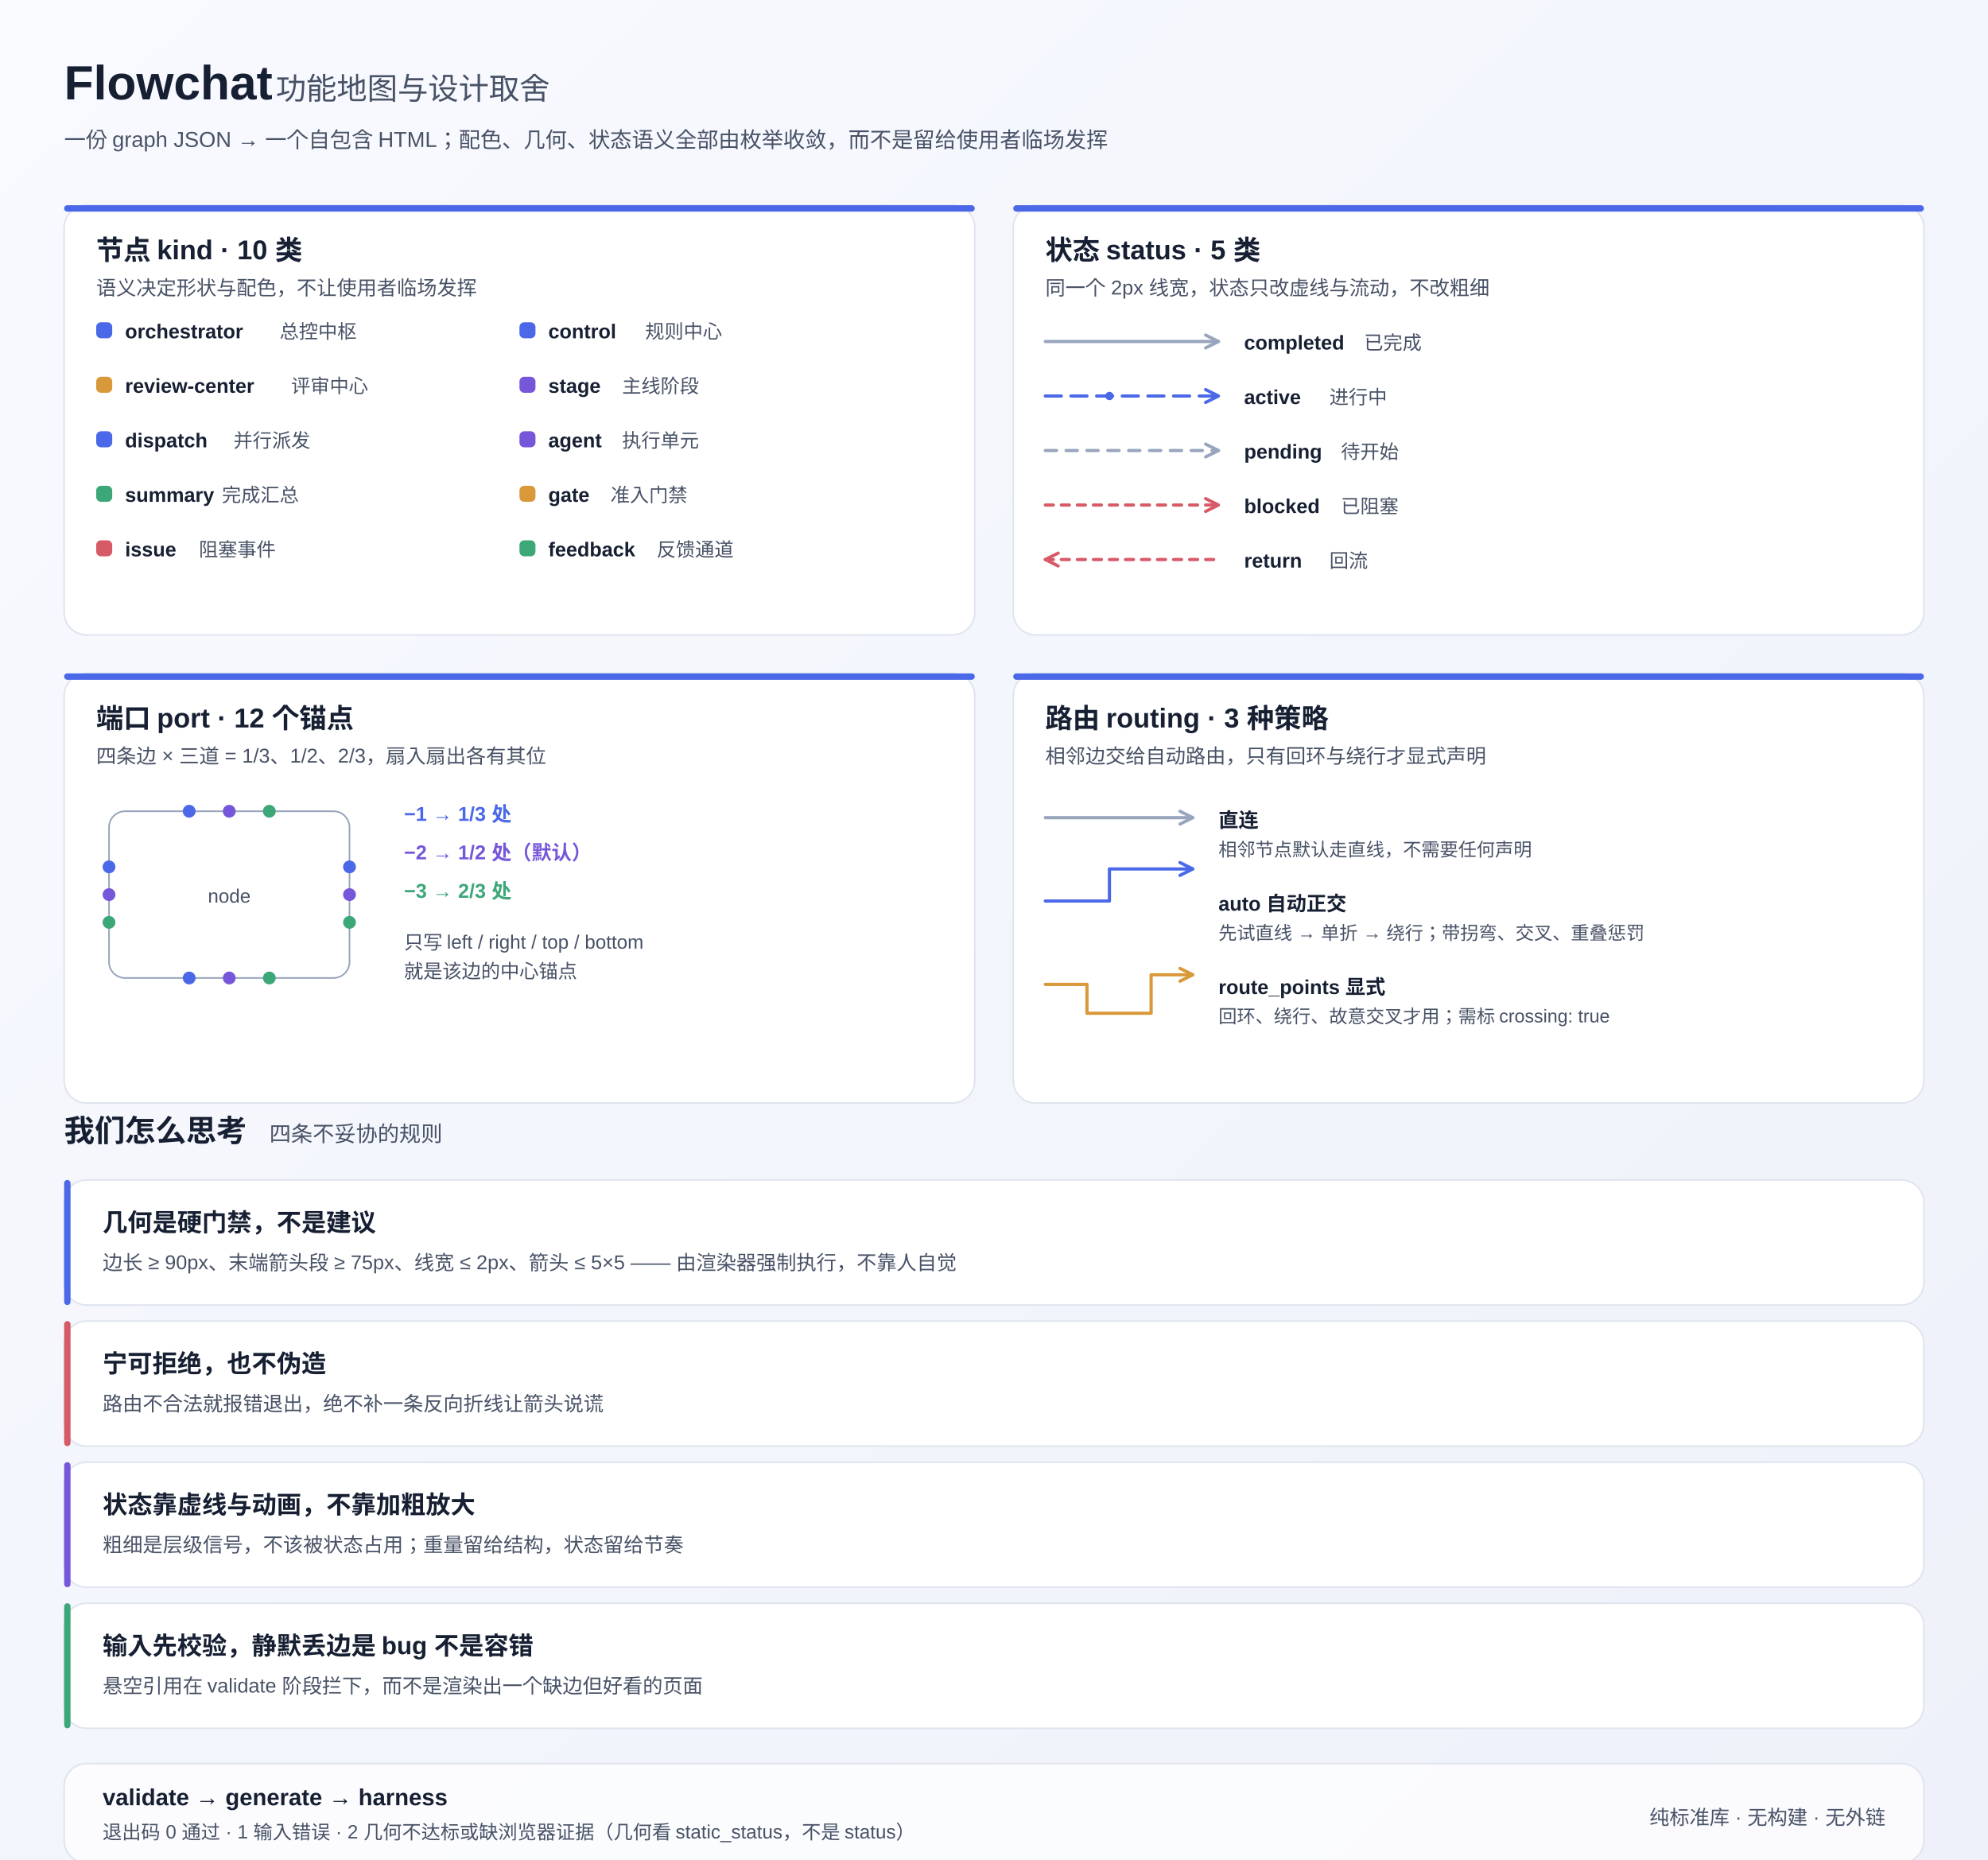
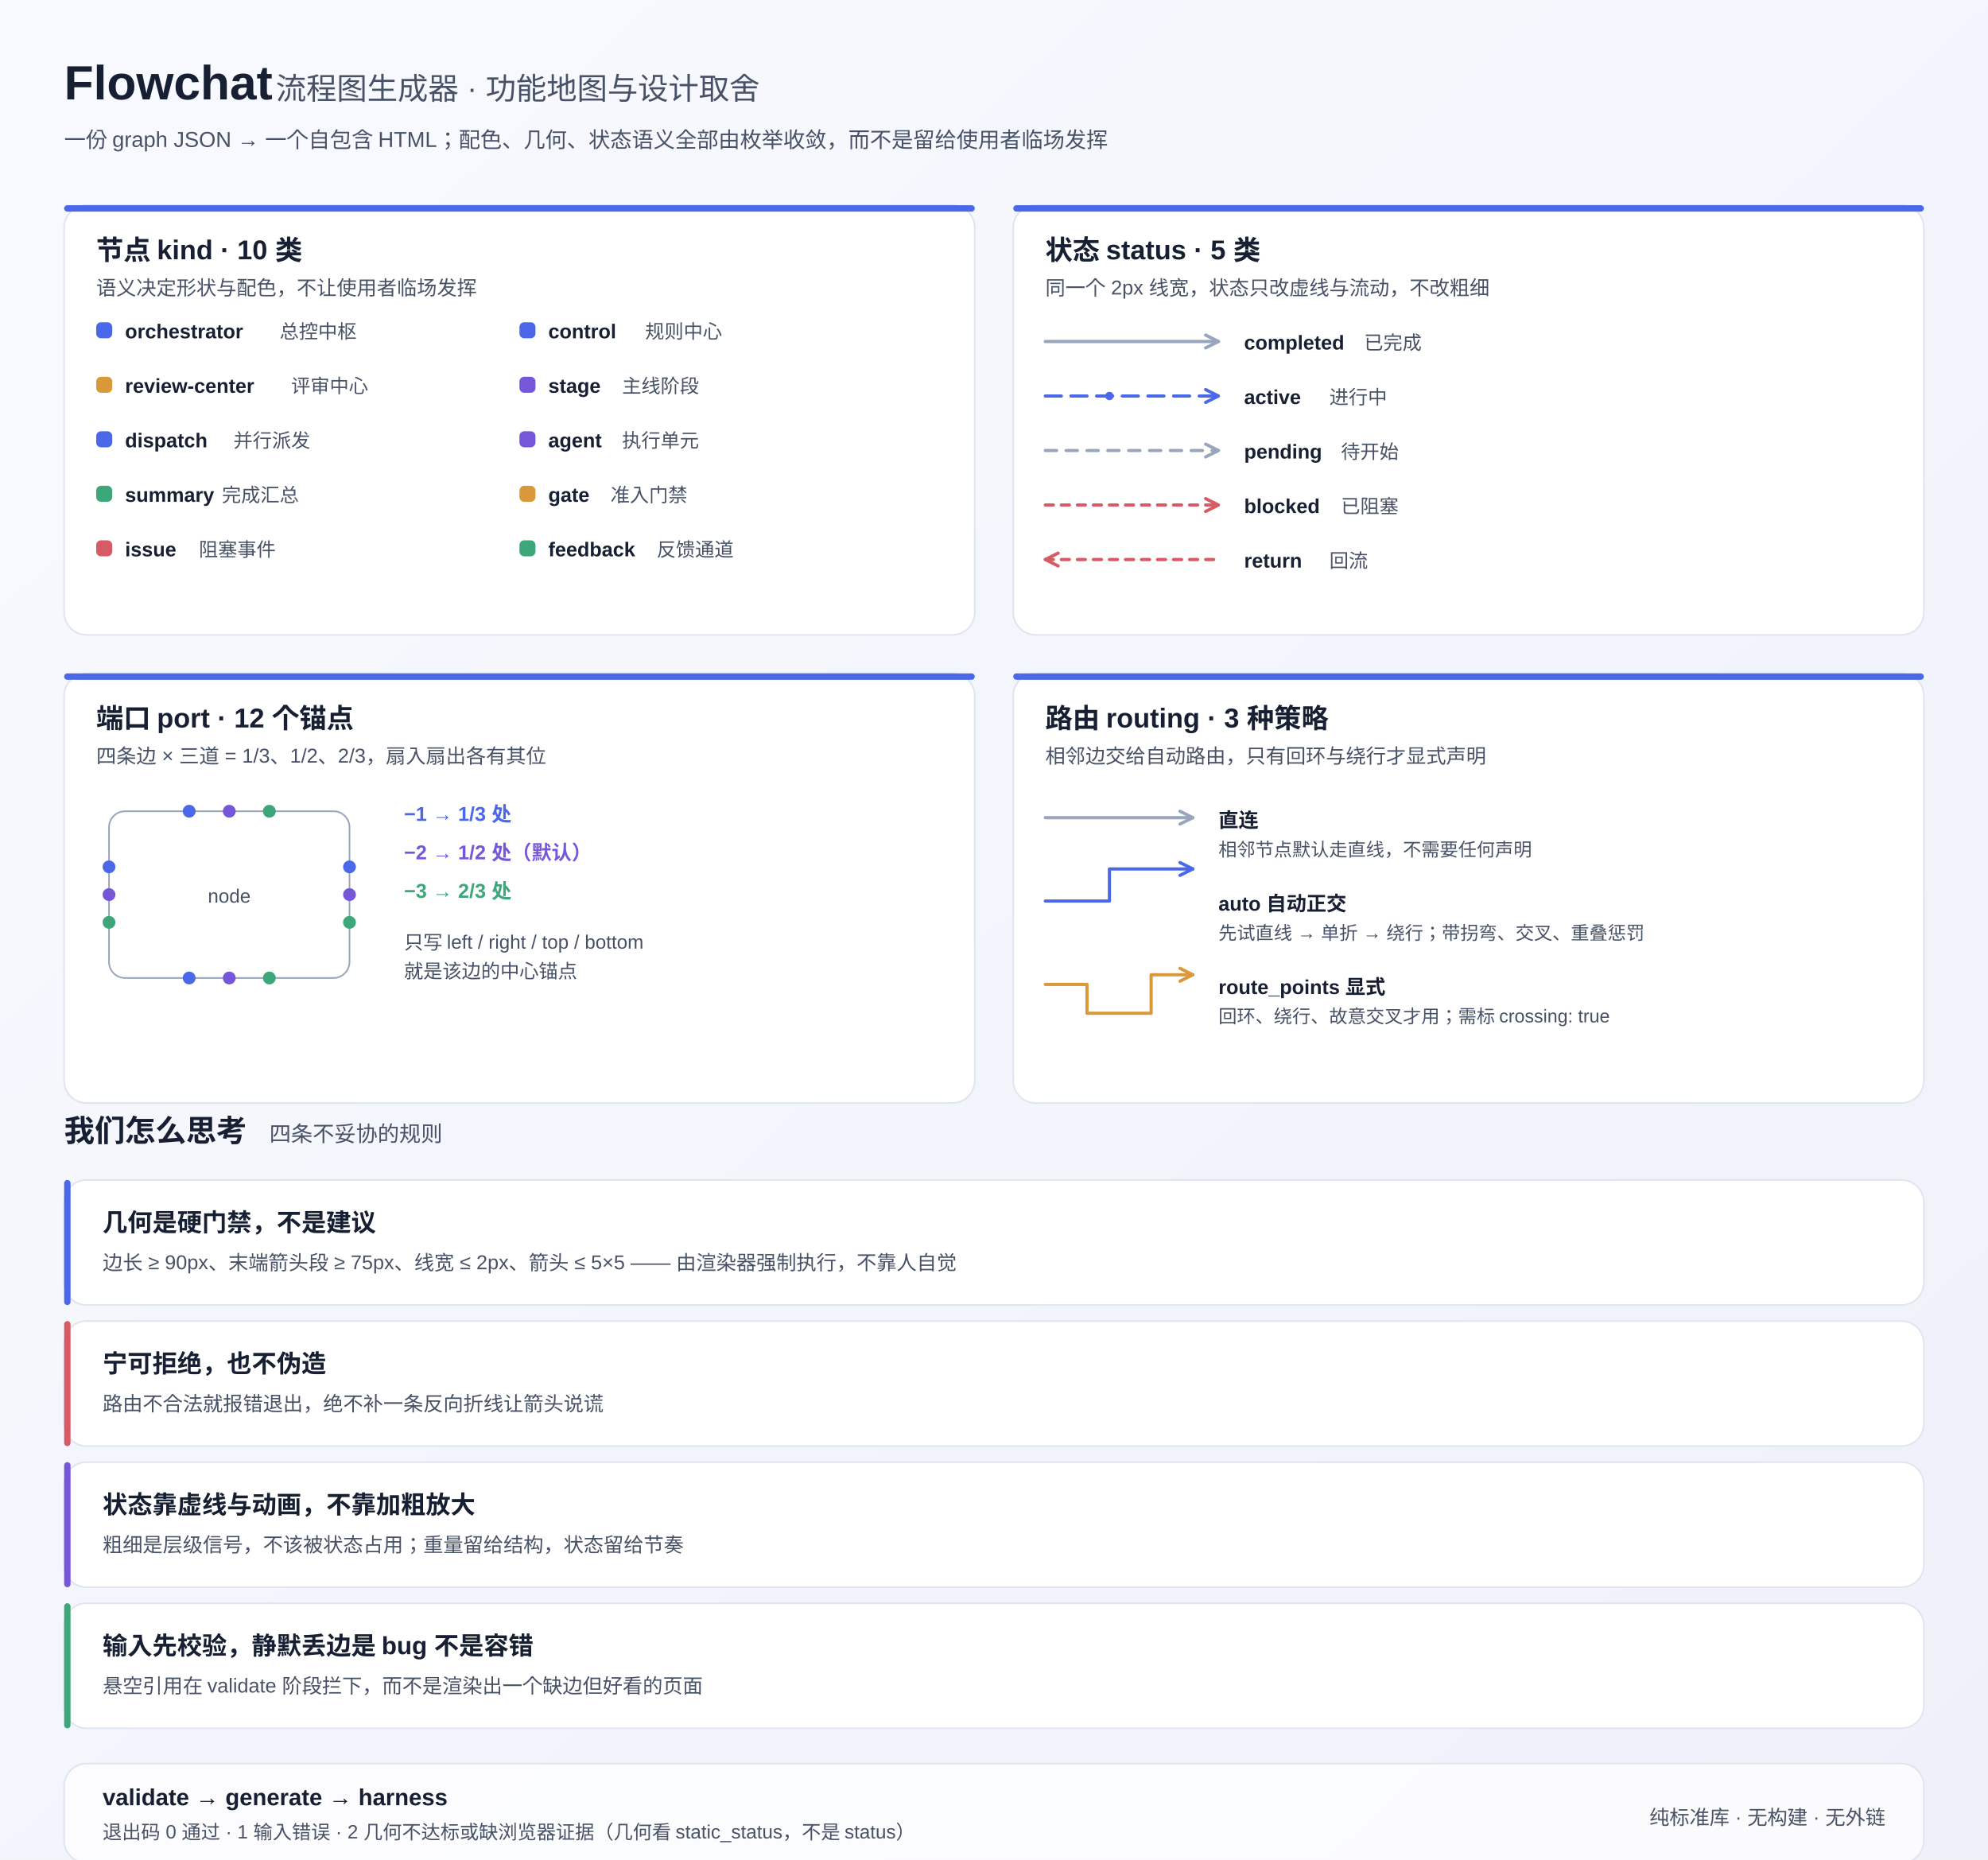
<svg xmlns="http://www.w3.org/2000/svg" width="1240" height="1160" viewBox="0 0 1240 1160">
  <defs>
    <linearGradient id="bg" x1="0" y1="0" x2="1" y2="1">
      <stop offset="0%" stop-color="#f8faff" />
      <stop offset="100%" stop-color="#eff1fa" />
    </linearGradient>
  </defs>
  <rect x="0" y="0" width="1240" height="1160" rx="0" fill="url(#bg)" opacity="1.0" />
  <text x="40" y="62" font-family="-apple-system, BlinkMacSystemFont, 'PingFang SC', 'Helvetica Neue', Arial, sans-serif" font-size="30" font-weight="700" fill="#172033" text-anchor="start">Flowchat</text>
-   <text x="172" y="62" font-family="-apple-system, BlinkMacSystemFont, 'PingFang SC', 'Helvetica Neue', Arial, sans-serif" font-size="19" font-weight="400" fill="#485266" text-anchor="start">功能地图与设计取舍</text>
+   <text x="172" y="62" font-family="-apple-system, BlinkMacSystemFont, 'PingFang SC', 'Helvetica Neue', Arial, sans-serif" font-size="19" font-weight="400" fill="#485266" text-anchor="start">流程图生成器 · 功能地图与设计取舍</text>
  <text x="40" y="92" font-family="-apple-system, BlinkMacSystemFont, 'PingFang SC', 'Helvetica Neue', Arial, sans-serif" font-size="13.5" font-weight="400" fill="#485266" text-anchor="start">一份 graph JSON → 一个自包含 HTML；配色、几何、状态语义全部由枚举收敛，而不是留给使用者临场发挥</text>
  <rect x="40" y="128" width="568" height="268" rx="14" fill="#ffffff" stroke="#dfe4ee" stroke-width="1" opacity="1.0" />
  <rect x="40" y="128" width="568" height="4" rx="2" fill="#4a68e8" opacity="1.0" />
  <text x="60" y="162" font-family="-apple-system, BlinkMacSystemFont, 'PingFang SC', 'Helvetica Neue', Arial, sans-serif" font-size="17" font-weight="600" fill="#172033" text-anchor="start">节点 kind · 10 类</text>
  <text x="60" y="184" font-family="-apple-system, BlinkMacSystemFont, 'PingFang SC', 'Helvetica Neue', Arial, sans-serif" font-size="12.5" font-weight="400" fill="#485266" text-anchor="start">语义决定形状与配色，不让使用者临场发挥</text>
  <rect x="60" y="201" width="10" height="10" rx="3" fill="#4a68e8" opacity="1.0" />
  <text x="78" y="211" font-family="-apple-system, BlinkMacSystemFont, 'PingFang SC', 'Helvetica Neue', Arial, sans-serif" font-size="12.5" font-weight="600" fill="#172033" text-anchor="start">orchestrator</text>
  <text x="174.4" y="211" font-family="-apple-system, BlinkMacSystemFont, 'PingFang SC', 'Helvetica Neue', Arial, sans-serif" font-size="12" font-weight="400" fill="#485266" text-anchor="start">总控中枢</text>
  <rect x="324" y="201" width="10" height="10" rx="3" fill="#4a68e8" opacity="1.0" />
  <text x="342" y="211" font-family="-apple-system, BlinkMacSystemFont, 'PingFang SC', 'Helvetica Neue', Arial, sans-serif" font-size="12.5" font-weight="600" fill="#172033" text-anchor="start">control</text>
  <text x="402.4" y="211" font-family="-apple-system, BlinkMacSystemFont, 'PingFang SC', 'Helvetica Neue', Arial, sans-serif" font-size="12" font-weight="400" fill="#485266" text-anchor="start">规则中心</text>
  <rect x="60" y="235" width="10" height="10" rx="3" fill="#d9983a" opacity="1.0" />
  <text x="78" y="245" font-family="-apple-system, BlinkMacSystemFont, 'PingFang SC', 'Helvetica Neue', Arial, sans-serif" font-size="12.5" font-weight="600" fill="#172033" text-anchor="start">review-center</text>
  <text x="181.6" y="245" font-family="-apple-system, BlinkMacSystemFont, 'PingFang SC', 'Helvetica Neue', Arial, sans-serif" font-size="12" font-weight="400" fill="#485266" text-anchor="start">评审中心</text>
  <rect x="324" y="235" width="10" height="10" rx="3" fill="#7657d9" opacity="1.0" />
  <text x="342" y="245" font-family="-apple-system, BlinkMacSystemFont, 'PingFang SC', 'Helvetica Neue', Arial, sans-serif" font-size="12.5" font-weight="600" fill="#172033" text-anchor="start">stage</text>
  <text x="388.0" y="245" font-family="-apple-system, BlinkMacSystemFont, 'PingFang SC', 'Helvetica Neue', Arial, sans-serif" font-size="12" font-weight="400" fill="#485266" text-anchor="start">主线阶段</text>
  <rect x="60" y="269" width="10" height="10" rx="3" fill="#4a68e8" opacity="1.0" />
  <text x="78" y="279" font-family="-apple-system, BlinkMacSystemFont, 'PingFang SC', 'Helvetica Neue', Arial, sans-serif" font-size="12.5" font-weight="600" fill="#172033" text-anchor="start">dispatch</text>
  <text x="145.6" y="279" font-family="-apple-system, BlinkMacSystemFont, 'PingFang SC', 'Helvetica Neue', Arial, sans-serif" font-size="12" font-weight="400" fill="#485266" text-anchor="start">并行派发</text>
  <rect x="324" y="269" width="10" height="10" rx="3" fill="#7657d9" opacity="1.0" />
  <text x="342" y="279" font-family="-apple-system, BlinkMacSystemFont, 'PingFang SC', 'Helvetica Neue', Arial, sans-serif" font-size="12.5" font-weight="600" fill="#172033" text-anchor="start">agent</text>
  <text x="388.0" y="279" font-family="-apple-system, BlinkMacSystemFont, 'PingFang SC', 'Helvetica Neue', Arial, sans-serif" font-size="12" font-weight="400" fill="#485266" text-anchor="start">执行单元</text>
  <rect x="60" y="303" width="10" height="10" rx="3" fill="#3ea77a" opacity="1.0" />
  <text x="78" y="313" font-family="-apple-system, BlinkMacSystemFont, 'PingFang SC', 'Helvetica Neue', Arial, sans-serif" font-size="12.5" font-weight="600" fill="#172033" text-anchor="start">summary</text>
  <text x="138.4" y="313" font-family="-apple-system, BlinkMacSystemFont, 'PingFang SC', 'Helvetica Neue', Arial, sans-serif" font-size="12" font-weight="400" fill="#485266" text-anchor="start">完成汇总</text>
  <rect x="324" y="303" width="10" height="10" rx="3" fill="#d9983a" opacity="1.0" />
  <text x="342" y="313" font-family="-apple-system, BlinkMacSystemFont, 'PingFang SC', 'Helvetica Neue', Arial, sans-serif" font-size="12.5" font-weight="600" fill="#172033" text-anchor="start">gate</text>
  <text x="380.8" y="313" font-family="-apple-system, BlinkMacSystemFont, 'PingFang SC', 'Helvetica Neue', Arial, sans-serif" font-size="12" font-weight="400" fill="#485266" text-anchor="start">准入门禁</text>
  <rect x="60" y="337" width="10" height="10" rx="3" fill="#d75a67" opacity="1.0" />
  <text x="78" y="347" font-family="-apple-system, BlinkMacSystemFont, 'PingFang SC', 'Helvetica Neue', Arial, sans-serif" font-size="12.5" font-weight="600" fill="#172033" text-anchor="start">issue</text>
  <text x="124.0" y="347" font-family="-apple-system, BlinkMacSystemFont, 'PingFang SC', 'Helvetica Neue', Arial, sans-serif" font-size="12" font-weight="400" fill="#485266" text-anchor="start">阻塞事件</text>
  <rect x="324" y="337" width="10" height="10" rx="3" fill="#3ea77a" opacity="1.0" />
  <text x="342" y="347" font-family="-apple-system, BlinkMacSystemFont, 'PingFang SC', 'Helvetica Neue', Arial, sans-serif" font-size="12.5" font-weight="600" fill="#172033" text-anchor="start">feedback</text>
  <text x="409.6" y="347" font-family="-apple-system, BlinkMacSystemFont, 'PingFang SC', 'Helvetica Neue', Arial, sans-serif" font-size="12" font-weight="400" fill="#485266" text-anchor="start">反馈通道</text>
  <rect x="632" y="128" width="568" height="268" rx="14" fill="#ffffff" stroke="#dfe4ee" stroke-width="1" opacity="1.0" />
  <rect x="632" y="128" width="568" height="4" rx="2" fill="#4a68e8" opacity="1.0" />
  <text x="652" y="162" font-family="-apple-system, BlinkMacSystemFont, 'PingFang SC', 'Helvetica Neue', Arial, sans-serif" font-size="17" font-weight="600" fill="#172033" text-anchor="start">状态 status · 5 类</text>
  <text x="652" y="184" font-family="-apple-system, BlinkMacSystemFont, 'PingFang SC', 'Helvetica Neue', Arial, sans-serif" font-size="12.5" font-weight="400" fill="#485266" text-anchor="start">同一个 2px 线宽，状态只改虚线与流动，不改粗细</text>
  <line x1="652" y1="213" x2="760" y2="213" stroke="#98a5bd" stroke-width="2" stroke-linecap="round" />
  <path d="M 752 209 L 760 213 L 752 217" fill="none" stroke="#98a5bd" stroke-width="2" stroke-linecap="round" stroke-linejoin="round" />
  <text x="776" y="218" font-family="-apple-system, BlinkMacSystemFont, 'PingFang SC', 'Helvetica Neue', Arial, sans-serif" font-size="12.5" font-weight="600" fill="#172033" text-anchor="start">completed</text>
  <text x="850.8" y="218" font-family="-apple-system, BlinkMacSystemFont, 'PingFang SC', 'Helvetica Neue', Arial, sans-serif" font-size="12" font-weight="400" fill="#485266" text-anchor="start">已完成</text>
  <line x1="652" y1="247" x2="760" y2="247" stroke="#4a68e8" stroke-width="2" stroke-dasharray="10 6" stroke-linecap="round" />
  <path d="M 752 243 L 760 247 L 752 251" fill="none" stroke="#4a68e8" stroke-width="2" stroke-linecap="round" stroke-linejoin="round" />
  <text x="776" y="252" font-family="-apple-system, BlinkMacSystemFont, 'PingFang SC', 'Helvetica Neue', Arial, sans-serif" font-size="12.5" font-weight="600" fill="#172033" text-anchor="start">active</text>
  <text x="829.2" y="252" font-family="-apple-system, BlinkMacSystemFont, 'PingFang SC', 'Helvetica Neue', Arial, sans-serif" font-size="12" font-weight="400" fill="#485266" text-anchor="start">进行中</text>
  <circle cx="692" cy="247" r="2.6" fill="#4a68e8">
    <animate attributeName="cx" values="652;760" dur="2.4s" repeatCount="indefinite" />
  </circle>
  <line x1="652" y1="281" x2="760" y2="281" stroke="#98a5bd" stroke-width="2" stroke-dasharray="7 6" stroke-linecap="round" />
  <path d="M 752 277 L 760 281 L 752 285" fill="none" stroke="#98a5bd" stroke-width="2" stroke-linecap="round" stroke-linejoin="round" />
  <text x="776" y="286" font-family="-apple-system, BlinkMacSystemFont, 'PingFang SC', 'Helvetica Neue', Arial, sans-serif" font-size="12.5" font-weight="600" fill="#172033" text-anchor="start">pending</text>
  <text x="836.4" y="286" font-family="-apple-system, BlinkMacSystemFont, 'PingFang SC', 'Helvetica Neue', Arial, sans-serif" font-size="12" font-weight="400" fill="#485266" text-anchor="start">待开始</text>
  <line x1="652" y1="315" x2="760" y2="315" stroke="#d75a67" stroke-width="2" stroke-dasharray="5 5" stroke-linecap="round" />
  <path d="M 752 311 L 760 315 L 752 319" fill="none" stroke="#d75a67" stroke-width="2" stroke-linecap="round" stroke-linejoin="round" />
  <text x="776" y="320" font-family="-apple-system, BlinkMacSystemFont, 'PingFang SC', 'Helvetica Neue', Arial, sans-serif" font-size="12.5" font-weight="600" fill="#172033" text-anchor="start">blocked</text>
  <text x="836.4" y="320" font-family="-apple-system, BlinkMacSystemFont, 'PingFang SC', 'Helvetica Neue', Arial, sans-serif" font-size="12" font-weight="400" fill="#485266" text-anchor="start">已阻塞</text>
  <line x1="652" y1="349" x2="760" y2="349" stroke="#d75a67" stroke-width="2" stroke-dasharray="5 5" stroke-linecap="round" />
  <path d="M 660 345 L 652 349 L 660 353" fill="none" stroke="#d75a67" stroke-width="2" stroke-linecap="round" stroke-linejoin="round" />
  <text x="776" y="354" font-family="-apple-system, BlinkMacSystemFont, 'PingFang SC', 'Helvetica Neue', Arial, sans-serif" font-size="12.5" font-weight="600" fill="#172033" text-anchor="start">return</text>
  <text x="829.2" y="354" font-family="-apple-system, BlinkMacSystemFont, 'PingFang SC', 'Helvetica Neue', Arial, sans-serif" font-size="12" font-weight="400" fill="#485266" text-anchor="start">回流</text>
  <rect x="40" y="420" width="568" height="268" rx="14" fill="#ffffff" stroke="#dfe4ee" stroke-width="1" opacity="1.0" />
  <rect x="40" y="420" width="568" height="4" rx="2" fill="#4a68e8" opacity="1.0" />
  <text x="60" y="454" font-family="-apple-system, BlinkMacSystemFont, 'PingFang SC', 'Helvetica Neue', Arial, sans-serif" font-size="17" font-weight="600" fill="#172033" text-anchor="start">端口 port · 12 个锚点</text>
  <text x="60" y="476" font-family="-apple-system, BlinkMacSystemFont, 'PingFang SC', 'Helvetica Neue', Arial, sans-serif" font-size="12.5" font-weight="400" fill="#485266" text-anchor="start">四条边 × 三道 = 1/3、1/2、2/3，扇入扇出各有其位</text>
  <rect x="68" y="506" width="150" height="104" rx="10" fill="#ffffff" stroke="#98a5bd" stroke-width="1" opacity="1.0" />
  <circle cx="68" cy="540.7" r="4" fill="#4a68e8" />
  <circle cx="218" cy="540.7" r="4" fill="#4a68e8" />
  <circle cx="118.0" cy="506" r="4" fill="#4a68e8" />
  <circle cx="118.0" cy="610" r="4" fill="#4a68e8" />
  <circle cx="68" cy="558.0" r="4" fill="#7657d9" />
  <circle cx="218" cy="558.0" r="4" fill="#7657d9" />
  <circle cx="143.0" cy="506" r="4" fill="#7657d9" />
  <circle cx="143.0" cy="610" r="4" fill="#7657d9" />
  <circle cx="68" cy="575.3" r="4" fill="#3ea77a" />
  <circle cx="218" cy="575.3" r="4" fill="#3ea77a" />
  <circle cx="168.0" cy="506" r="4" fill="#3ea77a" />
  <circle cx="168.0" cy="610" r="4" fill="#3ea77a" />
  <text x="143.0" y="563.0" font-family="-apple-system, BlinkMacSystemFont, 'PingFang SC', 'Helvetica Neue', Arial, sans-serif" font-size="12" font-weight="400" fill="#485266" text-anchor="middle">node</text>
  <text x="252" y="512" font-family="-apple-system, BlinkMacSystemFont, 'PingFang SC', 'Helvetica Neue', Arial, sans-serif" font-size="12.5" font-weight="600" fill="#4a68e8" text-anchor="start">−1  →  1/3 处</text>
  <text x="252" y="536" font-family="-apple-system, BlinkMacSystemFont, 'PingFang SC', 'Helvetica Neue', Arial, sans-serif" font-size="12.5" font-weight="600" fill="#7657d9" text-anchor="start">−2  →  1/2 处（默认）</text>
  <text x="252" y="560" font-family="-apple-system, BlinkMacSystemFont, 'PingFang SC', 'Helvetica Neue', Arial, sans-serif" font-size="12.5" font-weight="600" fill="#3ea77a" text-anchor="start">−3  →  2/3 处</text>
  <text x="252" y="592" font-family="-apple-system, BlinkMacSystemFont, 'PingFang SC', 'Helvetica Neue', Arial, sans-serif" font-size="12" font-weight="400" fill="#485266" text-anchor="start">只写 left / right / top / bottom</text>
  <text x="252" y="610" font-family="-apple-system, BlinkMacSystemFont, 'PingFang SC', 'Helvetica Neue', Arial, sans-serif" font-size="12" font-weight="400" fill="#485266" text-anchor="start">就是该边的中心锚点</text>
  <rect x="632" y="420" width="568" height="268" rx="14" fill="#ffffff" stroke="#dfe4ee" stroke-width="1" opacity="1.0" />
  <rect x="632" y="420" width="568" height="4" rx="2" fill="#4a68e8" opacity="1.0" />
  <text x="652" y="454" font-family="-apple-system, BlinkMacSystemFont, 'PingFang SC', 'Helvetica Neue', Arial, sans-serif" font-size="17" font-weight="600" fill="#172033" text-anchor="start">路由 routing · 3 种策略</text>
  <text x="652" y="476" font-family="-apple-system, BlinkMacSystemFont, 'PingFang SC', 'Helvetica Neue', Arial, sans-serif" font-size="12.5" font-weight="400" fill="#485266" text-anchor="start">相邻边交给自动路由，只有回环与绕行才显式声明</text>
  <path d="M 652 510 L 744 510" fill="none" stroke="#98a5bd" stroke-width="2" stroke-linecap="round" stroke-linejoin="round" />
  <path d="M 736 506 L 744 510 L 736 514" fill="none" stroke="#98a5bd" stroke-width="2" stroke-linecap="round" stroke-linejoin="round" />
  <text x="760" y="516" font-family="-apple-system, BlinkMacSystemFont, 'PingFang SC', 'Helvetica Neue', Arial, sans-serif" font-size="12.5" font-weight="600" fill="#172033" text-anchor="start">直连</text>
  <text x="760" y="534" font-family="-apple-system, BlinkMacSystemFont, 'PingFang SC', 'Helvetica Neue', Arial, sans-serif" font-size="11.5" font-weight="400" fill="#485266" text-anchor="start">相邻节点默认走直线，不需要任何声明</text>
  <path d="M 652 562 L 692 562 L 692 542 L 744 542" fill="none" stroke="#4a68e8" stroke-width="2" stroke-linecap="round" stroke-linejoin="round" />
  <path d="M 736 538 L 744 542 L 736 546" fill="none" stroke="#4a68e8" stroke-width="2" stroke-linecap="round" stroke-linejoin="round" />
  <text x="760" y="568" font-family="-apple-system, BlinkMacSystemFont, 'PingFang SC', 'Helvetica Neue', Arial, sans-serif" font-size="12.5" font-weight="600" fill="#172033" text-anchor="start">auto 自动正交</text>
  <text x="760" y="586" font-family="-apple-system, BlinkMacSystemFont, 'PingFang SC', 'Helvetica Neue', Arial, sans-serif" font-size="11.5" font-weight="400" fill="#485266" text-anchor="start">先试直线 → 单折 → 绕行；带拐弯、交叉、重叠惩罚</text>
  <path d="M 652 614 L 678 614 L 678 632 L 718 632 L 718 608 L 744 608" fill="none" stroke="#d9983a" stroke-width="2" stroke-linecap="round" stroke-linejoin="round" />
  <path d="M 736 604 L 744 608 L 736 612" fill="none" stroke="#d9983a" stroke-width="2" stroke-linecap="round" stroke-linejoin="round" />
  <text x="760" y="620" font-family="-apple-system, BlinkMacSystemFont, 'PingFang SC', 'Helvetica Neue', Arial, sans-serif" font-size="12.5" font-weight="600" fill="#172033" text-anchor="start">route_points 显式</text>
  <text x="760" y="638" font-family="-apple-system, BlinkMacSystemFont, 'PingFang SC', 'Helvetica Neue', Arial, sans-serif" font-size="11.5" font-weight="400" fill="#485266" text-anchor="start">回环、绕行、故意交叉才用；需标 crossing: true</text>
  <text x="40" y="712" font-family="-apple-system, BlinkMacSystemFont, 'PingFang SC', 'Helvetica Neue', Arial, sans-serif" font-size="19" font-weight="700" fill="#172033" text-anchor="start">我们怎么思考</text>
  <text x="168" y="712" font-family="-apple-system, BlinkMacSystemFont, 'PingFang SC', 'Helvetica Neue', Arial, sans-serif" font-size="13.5" font-weight="400" fill="#485266" text-anchor="start">四条不妥协的规则</text>
  <rect x="40" y="736" width="1160" height="78" rx="14" fill="#ffffff" stroke="#dfe4ee" stroke-width="1" opacity="1.0" />
  <rect x="40" y="736" width="4" height="78" rx="2" fill="#4a68e8" opacity="1.0" />
  <text x="64" y="768" font-family="-apple-system, BlinkMacSystemFont, 'PingFang SC', 'Helvetica Neue', Arial, sans-serif" font-size="15.5" font-weight="600" fill="#172033" text-anchor="start">几何是硬门禁，不是建议</text>
  <text x="64" y="792" font-family="-apple-system, BlinkMacSystemFont, 'PingFang SC', 'Helvetica Neue', Arial, sans-serif" font-size="12.5" font-weight="400" fill="#485266" text-anchor="start">边长 ≥ 90px、末端箭头段 ≥ 75px、线宽 ≤ 2px、箭头 ≤ 5×5 —— 由渲染器强制执行，不靠人自觉</text>
  <rect x="40" y="824" width="1160" height="78" rx="14" fill="#ffffff" stroke="#dfe4ee" stroke-width="1" opacity="1.0" />
  <rect x="40" y="824" width="4" height="78" rx="2" fill="#d75a67" opacity="1.0" />
  <text x="64" y="856" font-family="-apple-system, BlinkMacSystemFont, 'PingFang SC', 'Helvetica Neue', Arial, sans-serif" font-size="15.5" font-weight="600" fill="#172033" text-anchor="start">宁可拒绝，也不伪造</text>
  <text x="64" y="880" font-family="-apple-system, BlinkMacSystemFont, 'PingFang SC', 'Helvetica Neue', Arial, sans-serif" font-size="12.5" font-weight="400" fill="#485266" text-anchor="start">路由不合法就报错退出，绝不补一条反向折线让箭头说谎</text>
  <rect x="40" y="912" width="1160" height="78" rx="14" fill="#ffffff" stroke="#dfe4ee" stroke-width="1" opacity="1.0" />
  <rect x="40" y="912" width="4" height="78" rx="2" fill="#7657d9" opacity="1.0" />
  <text x="64" y="944" font-family="-apple-system, BlinkMacSystemFont, 'PingFang SC', 'Helvetica Neue', Arial, sans-serif" font-size="15.5" font-weight="600" fill="#172033" text-anchor="start">状态靠虚线与动画，不靠加粗放大</text>
  <text x="64" y="968" font-family="-apple-system, BlinkMacSystemFont, 'PingFang SC', 'Helvetica Neue', Arial, sans-serif" font-size="12.5" font-weight="400" fill="#485266" text-anchor="start">粗细是层级信号，不该被状态占用；重量留给结构，状态留给节奏</text>
  <rect x="40" y="1000" width="1160" height="78" rx="14" fill="#ffffff" stroke="#dfe4ee" stroke-width="1" opacity="1.0" />
  <rect x="40" y="1000" width="4" height="78" rx="2" fill="#3ea77a" opacity="1.0" />
  <text x="64" y="1032" font-family="-apple-system, BlinkMacSystemFont, 'PingFang SC', 'Helvetica Neue', Arial, sans-serif" font-size="15.5" font-weight="600" fill="#172033" text-anchor="start">输入先校验，静默丢边是 bug 不是容错</text>
  <text x="64" y="1056" font-family="-apple-system, BlinkMacSystemFont, 'PingFang SC', 'Helvetica Neue', Arial, sans-serif" font-size="12.5" font-weight="400" fill="#485266" text-anchor="start">悬空引用在 validate 阶段拦下，而不是渲染出一个缺边但好看的页面</text>
  <rect x="40" y="1100" width="1160" height="62" rx="14" fill="rgba(255,255,255,.72)" stroke="#dfe4ee" stroke-width="1" opacity="1.0" />
  <text x="64" y="1126" font-family="-apple-system, BlinkMacSystemFont, 'PingFang SC', 'Helvetica Neue', Arial, sans-serif" font-size="14.5" font-weight="600" fill="#172033" text-anchor="start">validate  →  generate  →  harness</text>
  <text x="64" y="1147" font-family="-apple-system, BlinkMacSystemFont, 'PingFang SC', 'Helvetica Neue', Arial, sans-serif" font-size="12" font-weight="400" fill="#485266" text-anchor="start">退出码 0 通过 · 1 输入错误 · 2 几何不达标或缺浏览器证据（几何看 static_status，不是 status）</text>
  <text x="1176" y="1138" font-family="-apple-system, BlinkMacSystemFont, 'PingFang SC', 'Helvetica Neue', Arial, sans-serif" font-size="12.5" font-weight="400" fill="#485266" text-anchor="end">纯标准库 · 无构建 · 无外链</text>
</svg>
